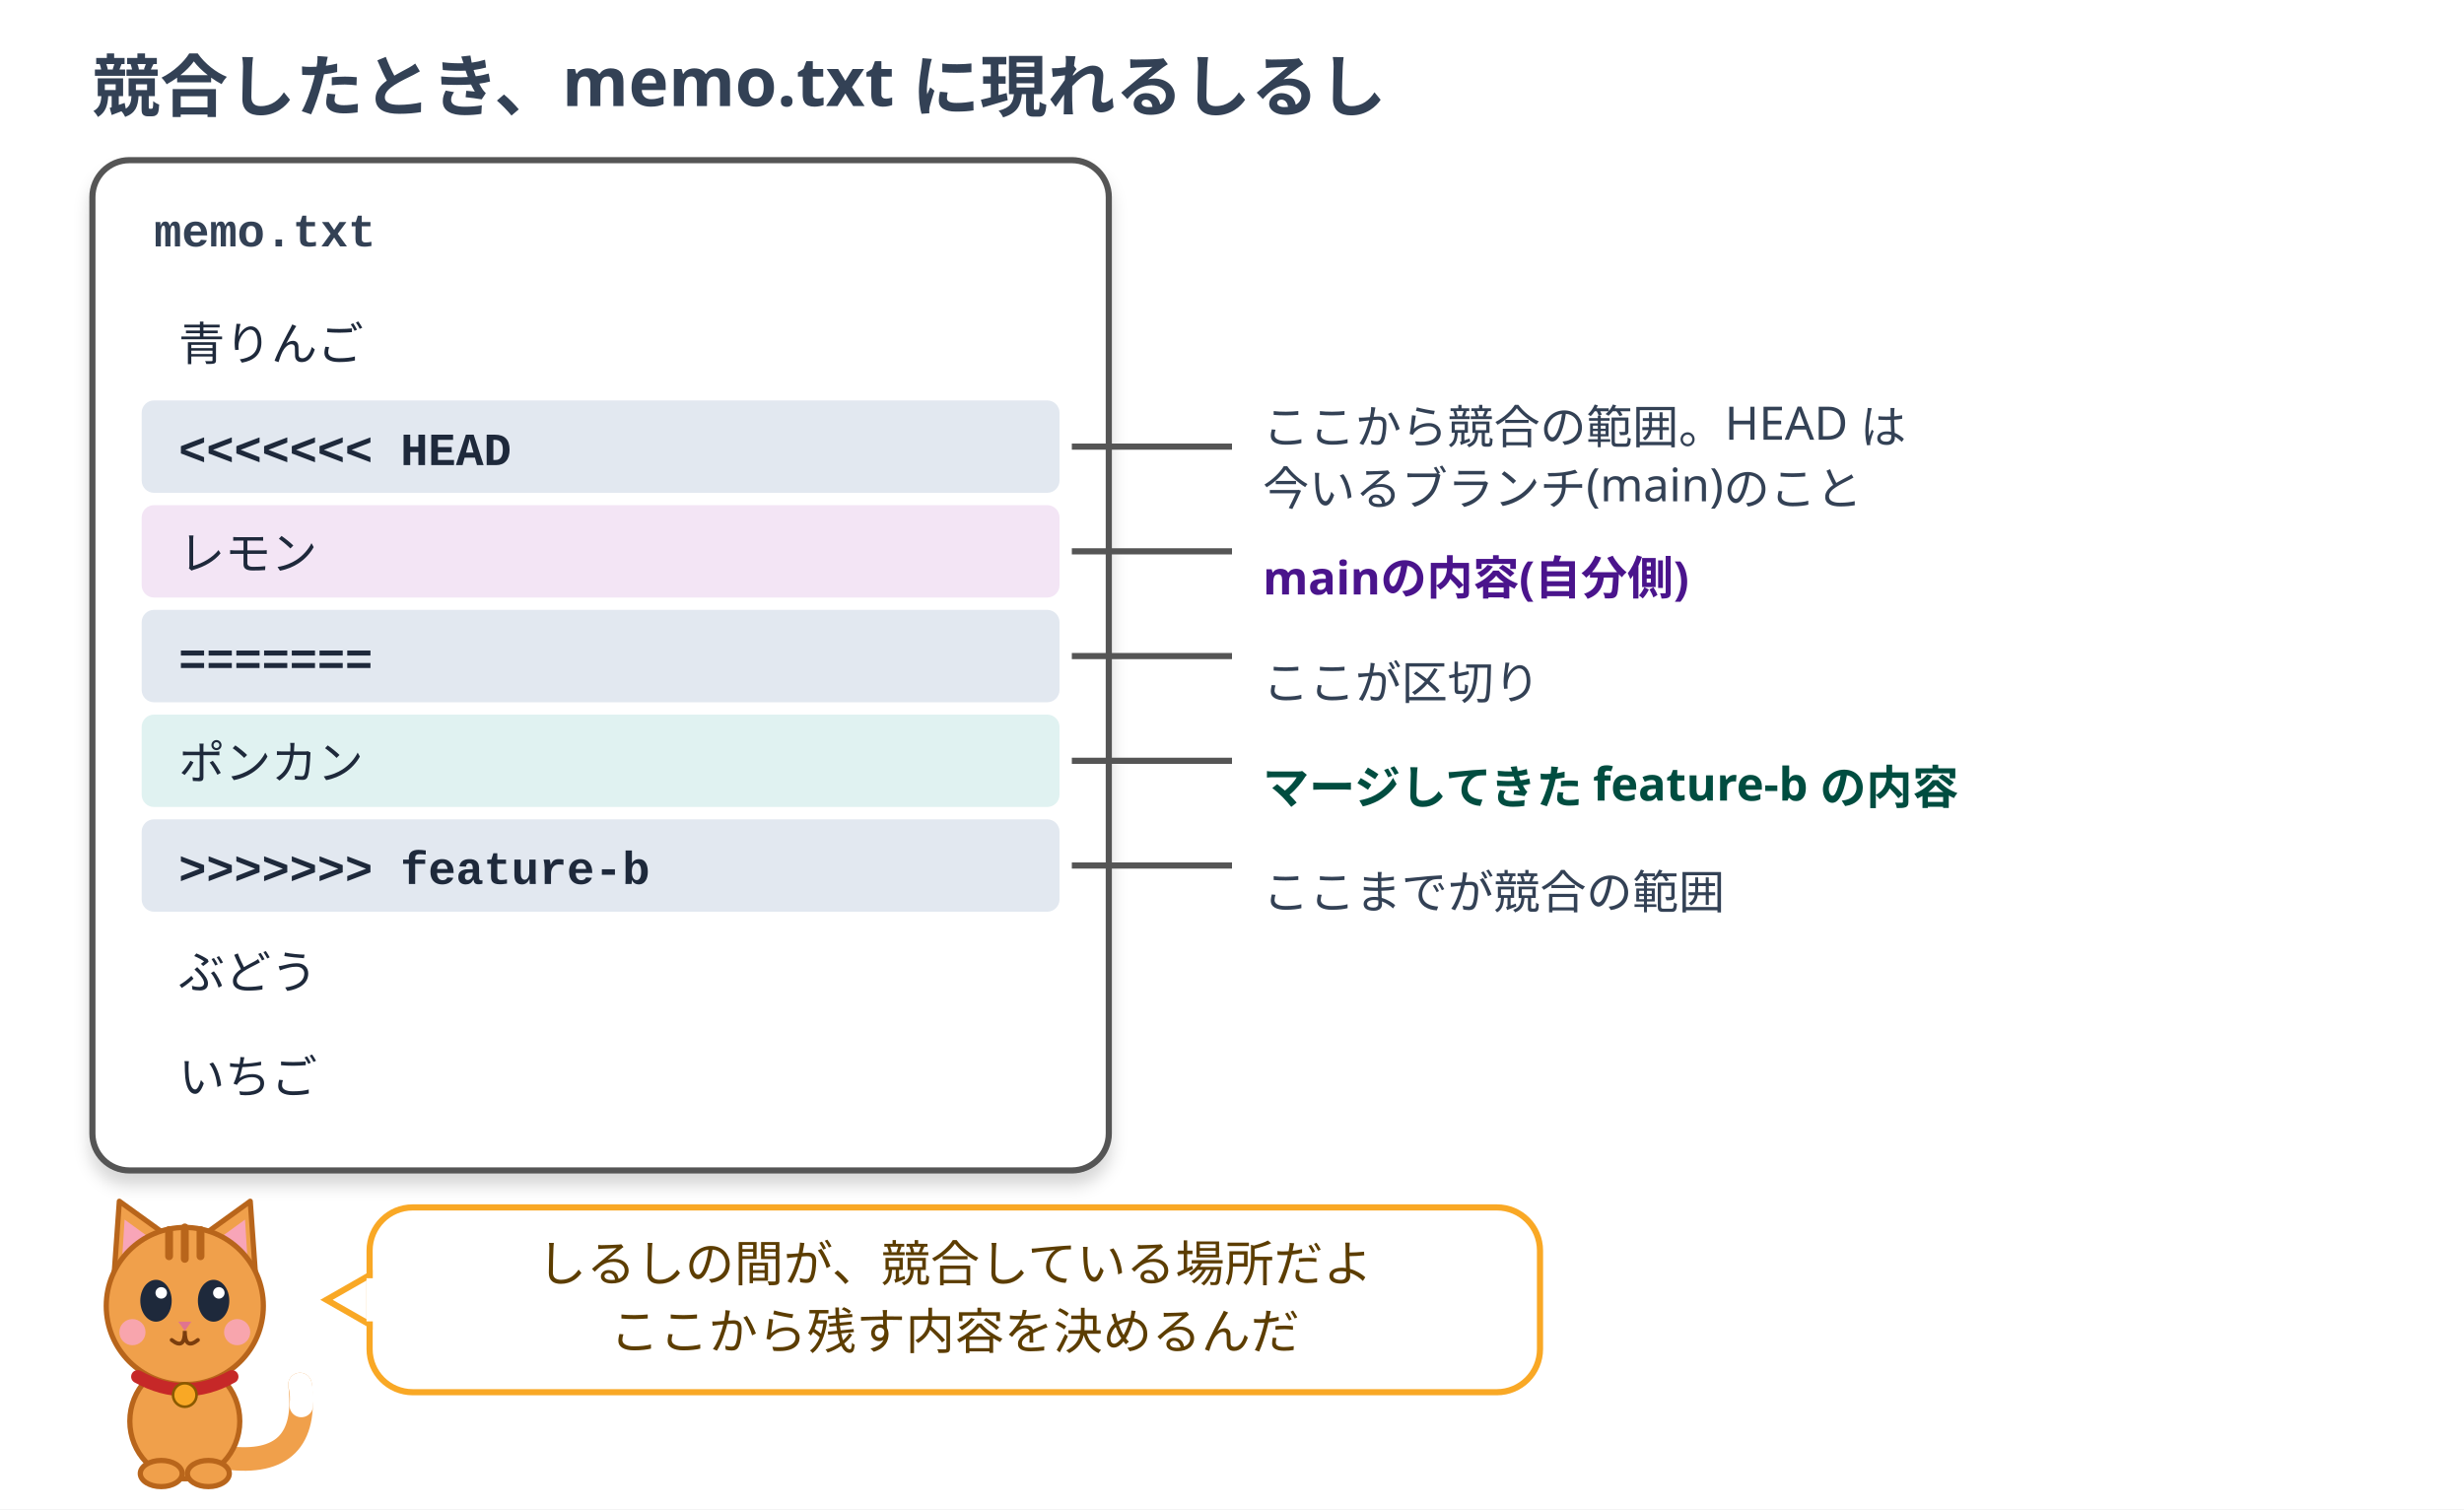
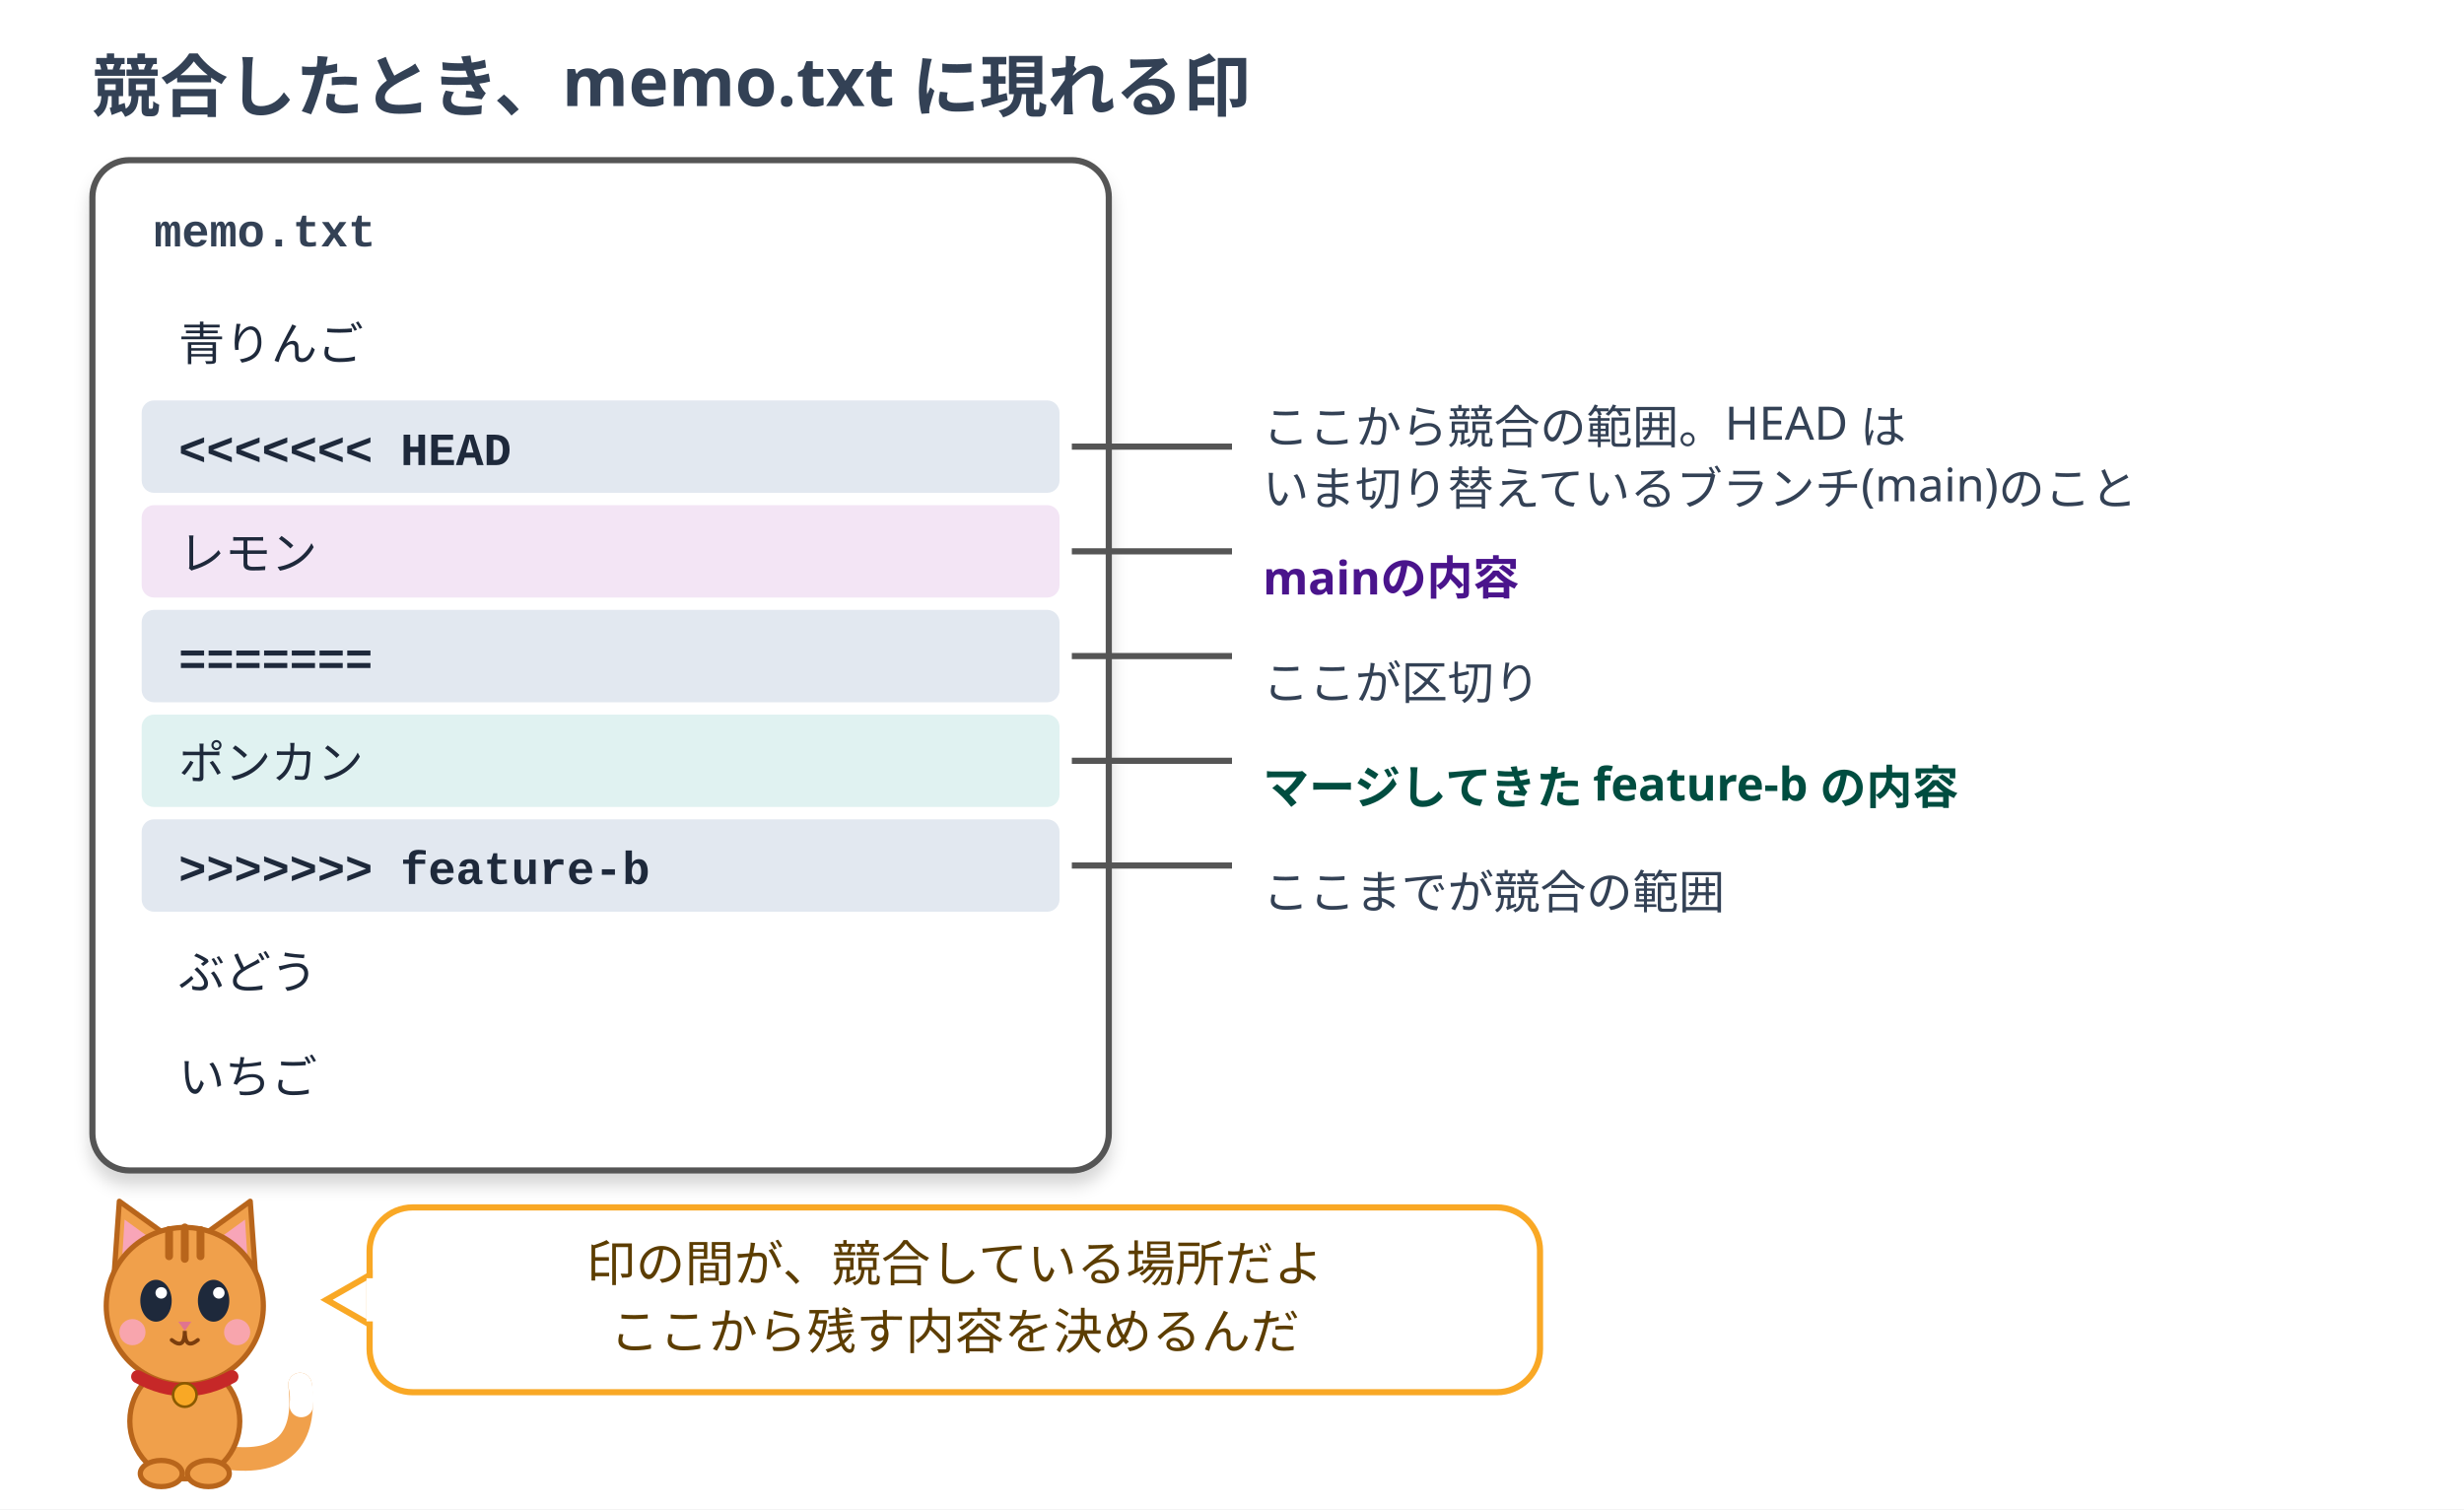
<svg xmlns="http://www.w3.org/2000/svg" viewBox="0 0 800 490" width="800" height="490" font-family="'Segoe UI','Yu Gothic UI','Meiryo',sans-serif" role="img">
  <defs>
    <filter id="sh" x="-10%" y="-10%" width="120%" height="130%">
      <feDropShadow dx="0" dy="4" stdDeviation="2.5" flood-color="#000" flood-opacity="0.16" />
    </filter>
    <linearGradient id="gGray" x1="0" y1="0" x2="0" y2="1">
      <stop offset="0" stop-color="#f8fafc" />
      <stop offset="1" stop-color="#e2e8f0" />
    </linearGradient>
    <linearGradient id="gYel" x1="0" y1="0" x2="0" y2="1">
      <stop offset="0" stop-color="#fff8e1" />
      <stop offset="1" stop-color="#ffecb3" />
    </linearGradient>
    <linearGradient id="gRed" x1="0" y1="0" x2="0" y2="1">
      <stop offset="0" stop-color="#ffebee" />
      <stop offset="1" stop-color="#ffd0d6" />
    </linearGradient>
    <marker id="ar" viewBox="0 0 10 10" refX="9" refY="5" markerWidth="8" markerHeight="8" orient="auto-start-reverse">
      <path d="M0 0L10 5L0 10z" fill="#555555" />
    </marker>
  </defs>
  <rect width="800" height="490" fill="#ffffff" />
-   <text x="30" y="36" font-size="22" fill="#334155" text-anchor="start" font-weight="700">競合したとき、memo.txt に現れるしるし</text>
+   <text x="30" y="36" font-size="22" fill="#334155" text-anchor="start" font-weight="700">競合したとき、memo.txt に現れる印</text>
  <rect x="30" y="52" width="330" height="328" rx="12" fill="#ffffff" stroke="#555555" stroke-width="2" filter="url(#sh)" />
  <text x="50" y="80" font-size="15" fill="#334155" text-anchor="start" font-weight="700" font-family="Consolas,'Courier New',monospace">memo.txt</text>
  <text x="58" y="117" font-size="15" fill="#1e293b" text-anchor="start" font-family="Consolas,'Courier New',monospace">青りんご</text>
  <rect x="46" y="130" width="298" height="30" rx="4" fill="#e2e8f0" />
  <text x="58" y="151" font-size="15" fill="#1e293b" text-anchor="start" font-weight="700" font-family="Consolas,'Courier New',monospace">&lt;&lt;&lt;&lt;&lt;&lt;&lt; HEAD</text>
  <rect x="46" y="164" width="298" height="30" rx="4" fill="#f3e5f5" />
  <text x="58" y="185" font-size="15" fill="#1e293b" text-anchor="start" font-family="Consolas,'Courier New',monospace">レモン</text>
  <rect x="46" y="198" width="298" height="30" rx="4" fill="#e2e8f0" />
  <text x="58" y="219" font-size="15" fill="#1e293b" text-anchor="start" font-weight="700" font-family="Consolas,'Courier New',monospace">=======</text>
  <rect x="46" y="232" width="298" height="30" rx="4" fill="#e0f2f1" />
  <text x="58" y="253" font-size="15" fill="#1e293b" text-anchor="start" font-family="Consolas,'Courier New',monospace">ポンカン</text>
  <rect x="46" y="266" width="298" height="30" rx="4" fill="#e2e8f0" />
  <text x="58" y="287" font-size="15" fill="#1e293b" text-anchor="start" font-weight="700" font-family="Consolas,'Courier New',monospace">&gt;&gt;&gt;&gt;&gt;&gt;&gt; feature-b</text>
  <text x="58" y="321" font-size="15" fill="#1e293b" text-anchor="start" font-family="Consolas,'Courier New',monospace">ぶどう</text>
  <text x="58" y="355" font-size="15" fill="#1e293b" text-anchor="start" font-family="Consolas,'Courier New',monospace">いちご</text>
  <line x1="348" y1="145" x2="400" y2="145" stroke="#555555" stroke-width="2" />
  <line x1="348" y1="179" x2="400" y2="179" stroke="#555555" stroke-width="2" />
  <line x1="348" y1="213" x2="400" y2="213" stroke="#555555" stroke-width="2" />
  <line x1="348" y1="247" x2="400" y2="247" stroke="#555555" stroke-width="2" />
  <line x1="348" y1="281" x2="400" y2="281" stroke="#555555" stroke-width="2" />
  <text x="410" y="144" font-size="15" fill="#334155" text-anchor="start">ここから競合の範囲。HEAD は</text>
-   <text x="410" y="164" font-size="15" fill="#334155" text-anchor="start">今いるブランチ(main)のこと</text>
-   <text x="410" y="193" font-size="15" fill="#4a148c" text-anchor="start" font-weight="700">mainの内容(自分側)</text>
+   <text x="410" y="164" font-size="15" fill="#334155" text-anchor="start">いま切り替えているブランチ(main)のこと</text>
+   <text x="410" y="193" font-size="15" fill="#4a148c" text-anchor="start" font-weight="700">mainの内容</text>
  <text x="410" y="227" font-size="15" fill="#334155" text-anchor="start">ここが区切り</text>
  <text x="410" y="261" font-size="15" fill="#004d40" text-anchor="start" font-weight="700">マージしてきた feature-b の内容</text>
  <text x="410" y="295" font-size="15" fill="#334155" text-anchor="start">ここまでが競合の範囲</text>
  <g transform="translate(60 424) scale(0.85)">
    <path d="M16 58 Q48 62 44 30" fill="none" stroke="#f0a04b" stroke-width="9" stroke-linecap="round" />
    <path d="M44.5 38 Q45 34 44 30" fill="none" stroke="#ffffff" stroke-width="9" stroke-linecap="round" />
    <ellipse cx="0" cy="44" rx="21" ry="22" fill="#f0a04b" stroke="#b8651b" stroke-width="2" />
    <ellipse cx="-9" cy="64" rx="8" ry="5" fill="#f0a04b" stroke="#b8651b" stroke-width="2" />
    <ellipse cx="9" cy="64" rx="8" ry="5" fill="#f0a04b" stroke="#b8651b" stroke-width="2" />
    <polygon points="-27,-12 -25,-40 -7,-27" fill="#f0a04b" stroke="#b8651b" stroke-width="2" stroke-linejoin="round" />
    <polygon points="27,-12 25,-40 7,-27" fill="#f0a04b" stroke="#b8651b" stroke-width="2" stroke-linejoin="round" />
    <polygon points="-24,-17 -23,-33 -12,-25" fill="#f8a5b8" />
    <polygon points="24,-17 23,-33 12,-25" fill="#f8a5b8" />
    <circle cx="0" cy="0" r="30" fill="#f0a04b" stroke="#b8651b" stroke-width="2" />
    <path d="M-6 -29 L-6 -19 M0 -30 L0 -18 M6 -29 L6 -19" stroke="#b8651b" stroke-width="3" stroke-linecap="round" />
    <ellipse cx="-11" cy="-2" rx="6" ry="8" fill="#1e293b" />
    <circle cx="-9" cy="-5" r="2.2" fill="#fff" />
    <ellipse cx="11" cy="-2" rx="6" ry="8" fill="#1e293b" />
    <circle cx="13" cy="-5" r="2.2" fill="#fff" />
    <circle cx="-20" cy="10" r="5" fill="#f8a5b8" opacity="0.9" />
    <circle cx="20" cy="10" r="5" fill="#f8a5b8" opacity="0.9" />
    <polygon points="-2.5,6 2.5,6 0,9.5" fill="#e0748f" />
    <path d="M-5 13 Q0 17 0 9.5 Q0 17 5 13" fill="none" stroke="#7a3d0d" stroke-width="1.5" stroke-linecap="round" />
    <path d="M-18 27 Q0 37 18 27" fill="none" stroke="#c62828" stroke-width="5" stroke-linecap="round" />
    <circle cx="0" cy="34" r="4.5" fill="#f9a825" stroke="#8a5a00" stroke-width="1" />
  </g>
  <rect x="120" y="392" width="380" height="60" rx="14" fill="#ffffff" stroke="#f9a825" stroke-width="2" />
  <polygon points="120,414.0 106,422.0 120,430.0" fill="#ffffff" stroke="#f9a825" stroke-width="2" />
  <rect x="119" y="415.0" width="3" height="14" fill="#ffffff" />
-   <text x="310.0" y="416.0" font-size="16" fill="#5c3d00" text-anchor="middle">しるしの間が、競合している場所だよ</text>
+   <text x="310.0" y="416.0" font-size="16" fill="#5c3d00" text-anchor="middle">印の間が、競合している場所だよ</text>
  <text x="310.0" y="438.0" font-size="16" fill="#5c3d00" text-anchor="middle">ここから残す内容を決めるんだ</text>
</svg>
